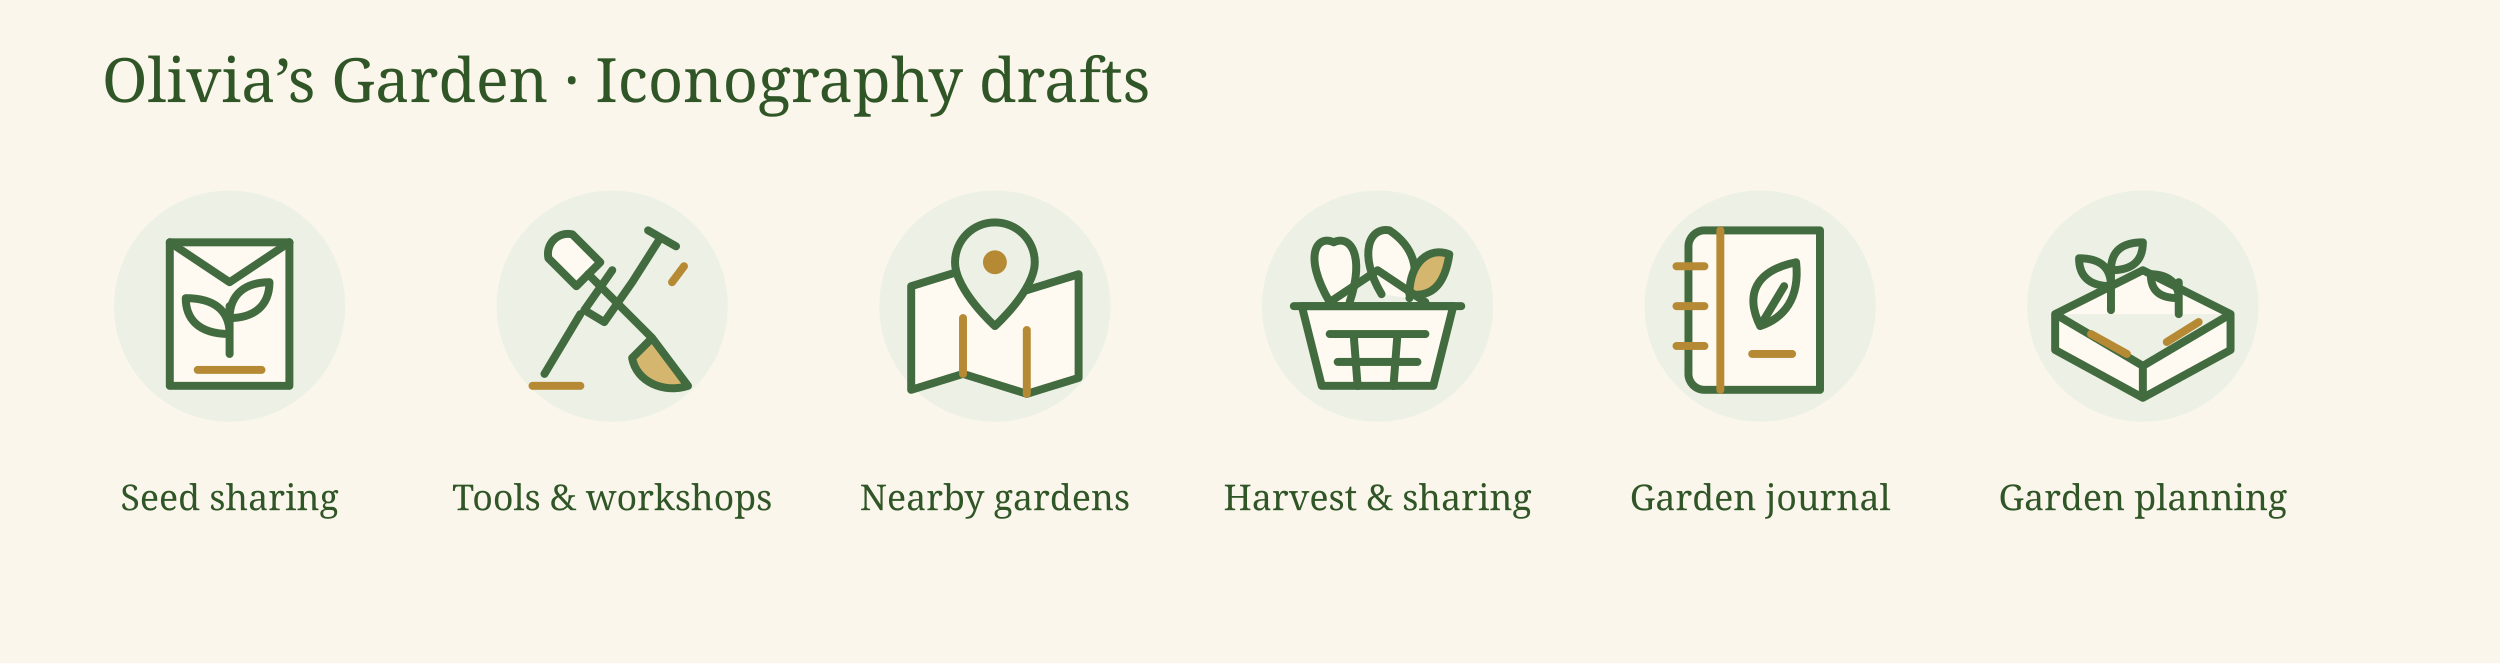
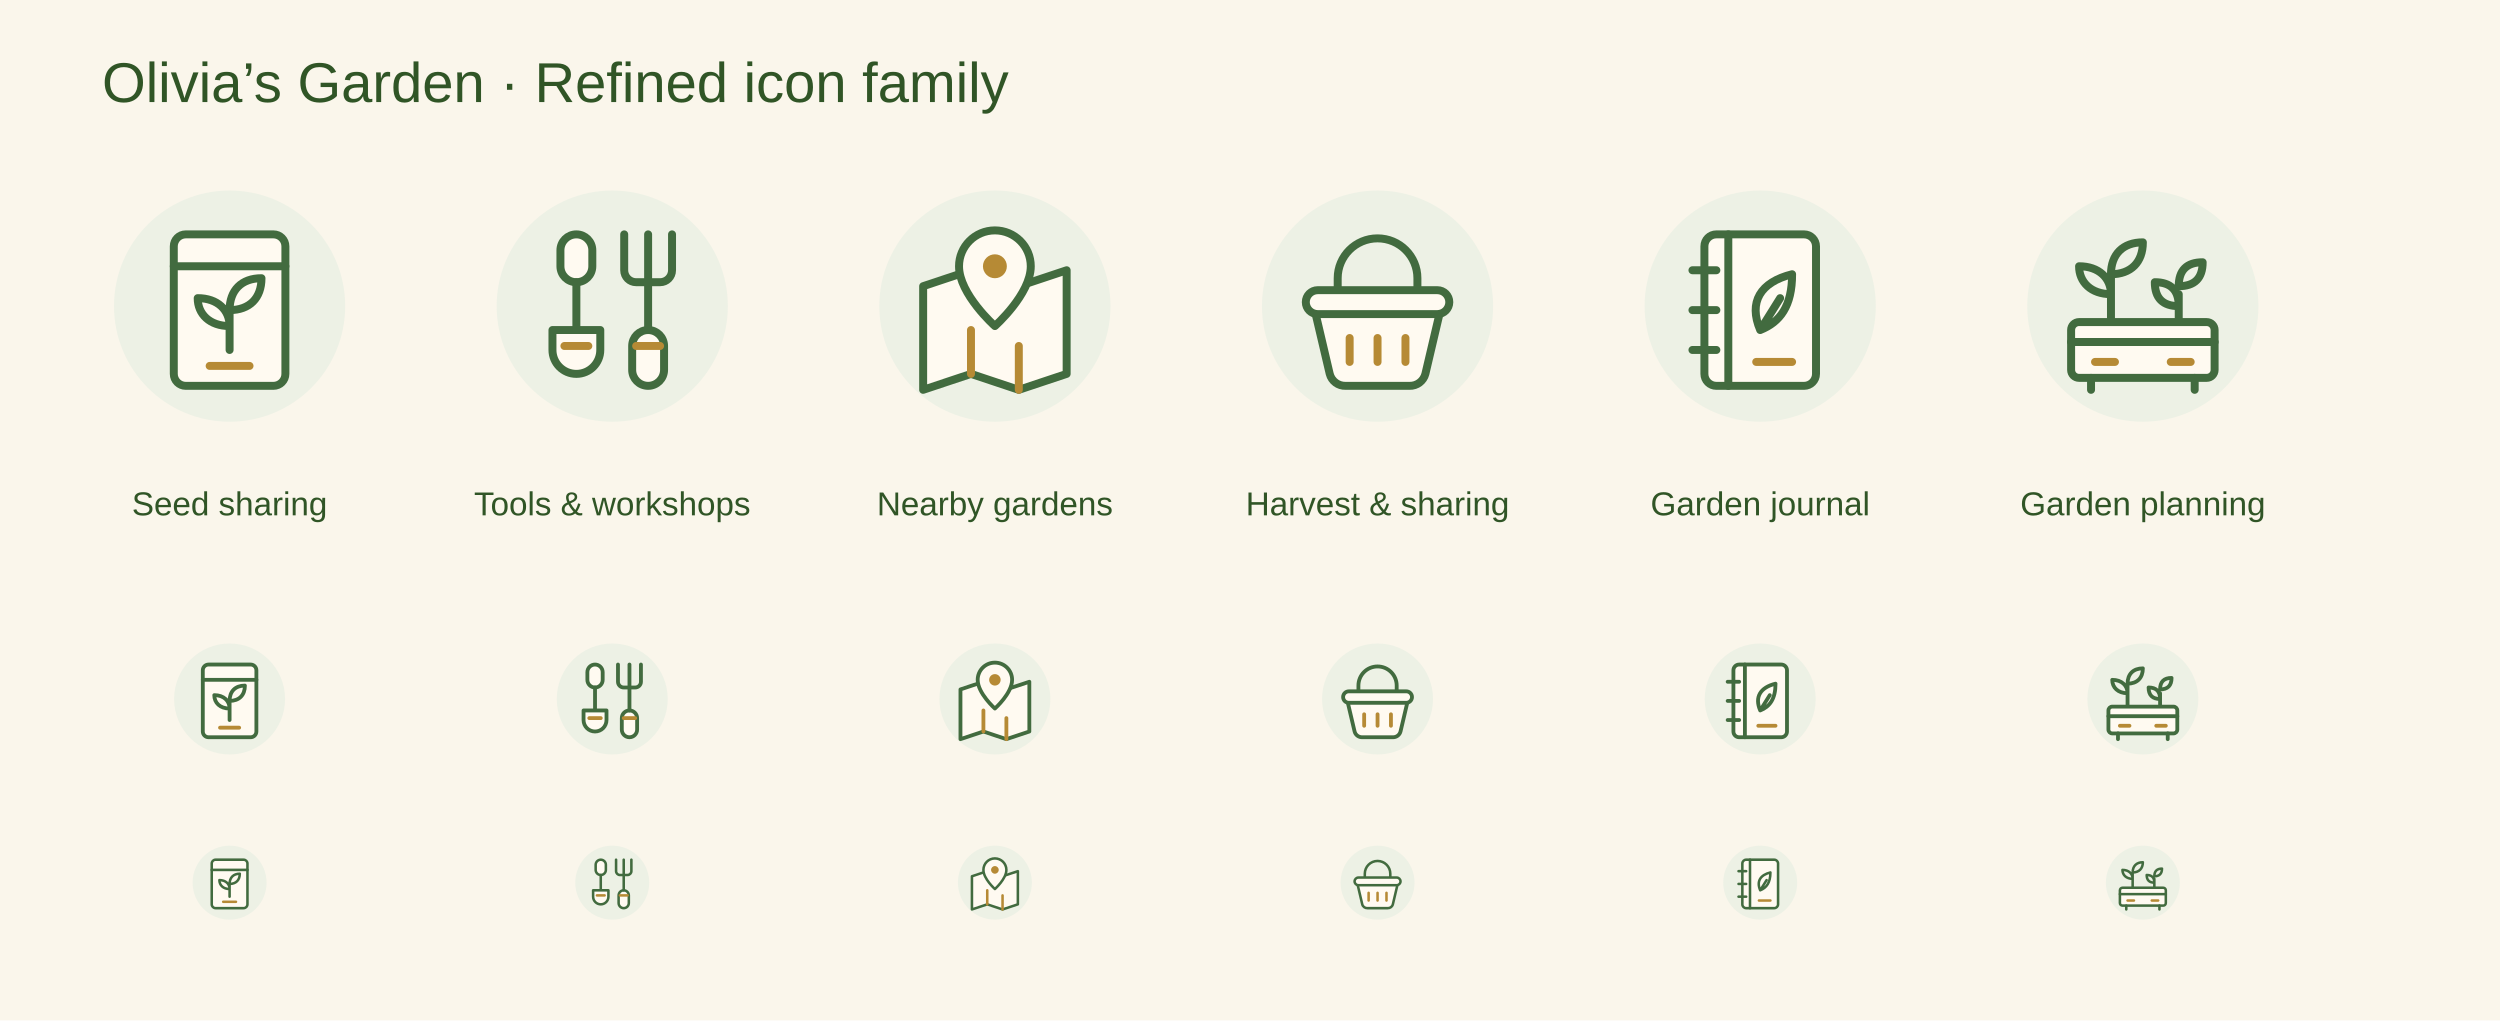
- <svg xmlns="http://www.w3.org/2000/svg" width="980" height="260" viewBox="0 0 980 260">
-   <style>.og-garden-icon{color:#426b3f}</style>
-   <rect width="980" height="260" fill="#faf6eb" />
-   <text x="40" y="40" fill="#305526" font-family="Georgia,serif" font-size="24">Olivia’s Garden · Iconography drafts</text>
+ <svg xmlns="http://www.w3.org/2000/svg" width="980" height="400" viewBox="0 0 980 400">
+   <style>.og-garden-icon{color:#426b3f}text{fill:#305526;font-family:Arial,sans-serif}</style>
+   <rect width="980" height="400" fill="#faf6eb" />
+   <text x="40" y="40" font-size="22">Olivia’s Garden · Refined icon family</text>
  <g transform="translate(40 70)">
-     <svg width="100" height="100" class="og-garden-icon" viewBox="0 0 64 64" fill="none" stroke="currentColor" stroke-width="2" stroke-linecap="round" stroke-linejoin="round" aria-hidden="true" focusable="false">
-       <circle cx="32" cy="32" r="29" fill="var(--og-icon-wash, #edf1e5)" stroke="none" />
-       <path d="M17 16h30v36H17z" fill="#fffaf1" />
-       <path d="m17 16 15 10 15-10M32 44V32m0 7c-8 0-11-4-11-9 7 0 11 3 11 9Zm0-4c0-6 4-9 10-9 0 6-4 9-10 9Z" />
-       <path d="M24 48h16" stroke="#b68a35" />
-     </svg>
-     <text x="50" y="130" text-anchor="middle" font-family="Georgia,serif" font-size="14" fill="#305526">Seed sharing</text>
+     <g transform="translate(0 0)">
+       <svg width="100" height="100" class="og-garden-icon" viewBox="0 0 64 64" fill="none" stroke="currentColor" stroke-width="2" stroke-linecap="round" stroke-linejoin="round" aria-hidden="true" focusable="false">
+         <circle cx="32" cy="32" r="29" fill="var(--og-icon-wash, #edf1e5)" stroke="none" />
+         <rect x="18" y="14" width="28" height="38" rx="3" fill="#fffaf1" />
+         <path d="M18 22h28M32 43V32m0 5c-5 0-8-3-8-7 5 0 8 3 8 7Zm0-4c0-5 3-8 8-8 0 5-3 8-8 8Z" />
+         <path d="M27 47h10" stroke="#b68a35" />
+       </svg>
+     </g>
+     <g transform="translate(26 180)">
+       <svg width="48" height="48" class="og-garden-icon" viewBox="0 0 64 64" fill="none" stroke="currentColor" stroke-width="2" stroke-linecap="round" stroke-linejoin="round" aria-hidden="true" focusable="false">
+         <circle cx="32" cy="32" r="29" fill="var(--og-icon-wash, #edf1e5)" stroke="none" />
+         <rect x="18" y="14" width="28" height="38" rx="3" fill="#fffaf1" />
+         <path d="M18 22h28M32 43V32m0 5c-5 0-8-3-8-7 5 0 8 3 8 7Zm0-4c0-5 3-8 8-8 0 5-3 8-8 8Z" />
+         <path d="M27 47h10" stroke="#b68a35" />
+       </svg>
+     </g>
+     <g transform="translate(34 260)">
+       <svg width="32" height="32" class="og-garden-icon" viewBox="0 0 64 64" fill="none" stroke="currentColor" stroke-width="2" stroke-linecap="round" stroke-linejoin="round" aria-hidden="true" focusable="false">
+         <circle cx="32" cy="32" r="29" fill="var(--og-icon-wash, #edf1e5)" stroke="none" />
+         <rect x="18" y="14" width="28" height="38" rx="3" fill="#fffaf1" />
+         <path d="M18 22h28M32 43V32m0 5c-5 0-8-3-8-7 5 0 8 3 8 7Zm0-4c0-5 3-8 8-8 0 5-3 8-8 8Z" />
+         <path d="M27 47h10" stroke="#b68a35" />
+       </svg>
+     </g>
+     <text x="50" y="132" text-anchor="middle" font-size="13">Seed sharing</text>
  </g>
  <g transform="translate(190 70)">
-     <svg width="100" height="100" class="og-garden-icon" viewBox="0 0 64 64" fill="none" stroke="currentColor" stroke-width="2" stroke-linecap="round" stroke-linejoin="round" aria-hidden="true" focusable="false">
-       <circle cx="32" cy="32" r="29" fill="var(--og-icon-wash, #edf1e5)" stroke="none" />
-       <path d="m22 14 7 7-6 6-7-7a5 5 0 0 1 6-6Z" fill="#fffaf1" />
-       <path d="m26 24 16 16m-5 5 5-5 9 12c-6 2-13-1-14-7Z" fill="#d5b66e" />
-       <path d="m44 15-7 11m4-13 7 4m-11 9-7 10-5-3 7-10m-8 11-9 15" />
-       <path d="M12 52h12m23-26 3-4" stroke="#b68a35" />
-     </svg>
-     <text x="50" y="130" text-anchor="middle" font-family="Georgia,serif" font-size="14" fill="#305526">Tools &amp; workshops</text>
+     <g transform="translate(0 0)">
+       <svg width="100" height="100" class="og-garden-icon" viewBox="0 0 64 64" fill="none" stroke="currentColor" stroke-width="2" stroke-linecap="round" stroke-linejoin="round" aria-hidden="true" focusable="false">
+         <circle cx="32" cy="32" r="29" fill="var(--og-icon-wash, #edf1e5)" stroke="none" />
+         <rect x="19" y="14" width="8" height="12" rx="4" fill="#fffaf1" />
+         <path d="M23 26v12m-6 0h12v5a6 6 0 0 1-12 0v-5Z" fill="#fffaf1" />
+         <rect x="37" y="38" width="8" height="14" rx="4" fill="#fffaf1" />
+         <path d="M41 38V26m-6-12v9a3 3 0 0 0 3 3h6a3 3 0 0 0 3-3v-9m-6 0v12" />
+         <path d="M20 42h6m12 0h6" stroke="#b68a35" />
+       </svg>
+     </g>
+     <g transform="translate(26 180)">
+       <svg width="48" height="48" class="og-garden-icon" viewBox="0 0 64 64" fill="none" stroke="currentColor" stroke-width="2" stroke-linecap="round" stroke-linejoin="round" aria-hidden="true" focusable="false">
+         <circle cx="32" cy="32" r="29" fill="var(--og-icon-wash, #edf1e5)" stroke="none" />
+         <rect x="19" y="14" width="8" height="12" rx="4" fill="#fffaf1" />
+         <path d="M23 26v12m-6 0h12v5a6 6 0 0 1-12 0v-5Z" fill="#fffaf1" />
+         <rect x="37" y="38" width="8" height="14" rx="4" fill="#fffaf1" />
+         <path d="M41 38V26m-6-12v9a3 3 0 0 0 3 3h6a3 3 0 0 0 3-3v-9m-6 0v12" />
+         <path d="M20 42h6m12 0h6" stroke="#b68a35" />
+       </svg>
+     </g>
+     <g transform="translate(34 260)">
+       <svg width="32" height="32" class="og-garden-icon" viewBox="0 0 64 64" fill="none" stroke="currentColor" stroke-width="2" stroke-linecap="round" stroke-linejoin="round" aria-hidden="true" focusable="false">
+         <circle cx="32" cy="32" r="29" fill="var(--og-icon-wash, #edf1e5)" stroke="none" />
+         <rect x="19" y="14" width="8" height="12" rx="4" fill="#fffaf1" />
+         <path d="M23 26v12m-6 0h12v5a6 6 0 0 1-12 0v-5Z" fill="#fffaf1" />
+         <rect x="37" y="38" width="8" height="14" rx="4" fill="#fffaf1" />
+         <path d="M41 38V26m-6-12v9a3 3 0 0 0 3 3h6a3 3 0 0 0 3-3v-9m-6 0v12" />
+         <path d="M20 42h6m12 0h6" stroke="#b68a35" />
+       </svg>
+     </g>
+     <text x="50" y="132" text-anchor="middle" font-size="13">Tools &amp; workshops</text>
  </g>
  <g transform="translate(340 70)">
-     <svg width="100" height="100" class="og-garden-icon" viewBox="0 0 64 64" fill="none" stroke="currentColor" stroke-width="2" stroke-linecap="round" stroke-linejoin="round" aria-hidden="true" focusable="false">
-       <circle cx="32" cy="32" r="29" fill="var(--og-icon-wash, #edf1e5)" stroke="none" />
-       <path d="m11 27 13-4 16 5 13-4v26l-13 4-16-5-13 4V27Z" fill="#fffaf1" />
-       <path d="M24 35v14m16-11v16" stroke="#b68a35" />
-       <path d="M42 21c0 7-10 16-10 16s-10-9-10-16a10 10 0 0 1 20 0Z" fill="#edf1e5" />
-       <circle cx="32" cy="21" r="3" fill="#b68a35" stroke="none" />
-     </svg>
-     <text x="50" y="130" text-anchor="middle" font-family="Georgia,serif" font-size="14" fill="#305526">Nearby gardens</text>
+     <g transform="translate(0 0)">
+       <svg width="100" height="100" class="og-garden-icon" viewBox="0 0 64 64" fill="none" stroke="currentColor" stroke-width="2" stroke-linecap="round" stroke-linejoin="round" aria-hidden="true" focusable="false">
+         <circle cx="32" cy="32" r="29" fill="var(--og-icon-wash, #edf1e5)" stroke="none" />
+         <path d="m14 27 12-4 12 4 12-4v26l-12 4-12-4-12 4V27Z" fill="#fffaf1" />
+         <path d="M26 38v11m12-7v11" stroke="#b68a35" />
+         <path d="M41 22c0 7-9 15-9 15s-9-8-9-15a9 9 0 0 1 18 0Z" fill="#fffaf1" />
+         <circle cx="32" cy="22" r="3" fill="#b68a35" stroke="none" />
+       </svg>
+     </g>
+     <g transform="translate(26 180)">
+       <svg width="48" height="48" class="og-garden-icon" viewBox="0 0 64 64" fill="none" stroke="currentColor" stroke-width="2" stroke-linecap="round" stroke-linejoin="round" aria-hidden="true" focusable="false">
+         <circle cx="32" cy="32" r="29" fill="var(--og-icon-wash, #edf1e5)" stroke="none" />
+         <path d="m14 27 12-4 12 4 12-4v26l-12 4-12-4-12 4V27Z" fill="#fffaf1" />
+         <path d="M26 38v11m12-7v11" stroke="#b68a35" />
+         <path d="M41 22c0 7-9 15-9 15s-9-8-9-15a9 9 0 0 1 18 0Z" fill="#fffaf1" />
+         <circle cx="32" cy="22" r="3" fill="#b68a35" stroke="none" />
+       </svg>
+     </g>
+     <g transform="translate(34 260)">
+       <svg width="32" height="32" class="og-garden-icon" viewBox="0 0 64 64" fill="none" stroke="currentColor" stroke-width="2" stroke-linecap="round" stroke-linejoin="round" aria-hidden="true" focusable="false">
+         <circle cx="32" cy="32" r="29" fill="var(--og-icon-wash, #edf1e5)" stroke="none" />
+         <path d="m14 27 12-4 12 4 12-4v26l-12 4-12-4-12 4V27Z" fill="#fffaf1" />
+         <path d="M26 38v11m12-7v11" stroke="#b68a35" />
+         <path d="M41 22c0 7-9 15-9 15s-9-8-9-15a9 9 0 0 1 18 0Z" fill="#fffaf1" />
+         <circle cx="32" cy="22" r="3" fill="#b68a35" stroke="none" />
+       </svg>
+     </g>
+     <text x="50" y="132" text-anchor="middle" font-size="13">Nearby gardens</text>
  </g>
  <g transform="translate(490 70)">
-     <svg width="100" height="100" class="og-garden-icon" viewBox="0 0 64 64" fill="none" stroke="currentColor" stroke-width="2" stroke-linecap="round" stroke-linejoin="round" aria-hidden="true" focusable="false">
-       <circle cx="32" cy="32" r="29" fill="var(--og-icon-wash, #edf1e5)" stroke="none" />
-       <path d="M20 31c-7-12-3-17 1-15 4-2 8 3 4 15m8-2c-6-10-3-17 2-16 6 4 8 10 5 17" fill="#fffaf1" />
-       <path d="M40 29c0-8 5-12 10-10-1 7-4 11-10 10Z" fill="#d5b66e" />
-       <path d="m13 32 5 20h28l5-20H13Z" fill="#fffaf1" />
-       <path d="M11 32h42M20 39h24m-22 7h20m-16-7 1 13m10-13-1 13M20 31l12-8 12 8" />
-     </svg>
-     <text x="50" y="130" text-anchor="middle" font-family="Georgia,serif" font-size="14" fill="#305526">Harvest &amp; sharing</text>
+     <g transform="translate(0 0)">
+       <svg width="100" height="100" class="og-garden-icon" viewBox="0 0 64 64" fill="none" stroke="currentColor" stroke-width="2" stroke-linecap="round" stroke-linejoin="round" aria-hidden="true" focusable="false">
+         <circle cx="32" cy="32" r="29" fill="var(--og-icon-wash, #edf1e5)" stroke="none" />
+         <path d="M22 32v-7a10 10 0 0 1 20 0v7" />
+         <path d="m16 32 4 17a4 4 0 0 0 4 3h16a4 4 0 0 0 4-3l4-17" fill="#fffaf1" />
+         <rect x="14" y="28" width="36" height="6" rx="3" fill="#fffaf1" />
+         <path d="M25 40v6m7-6v6m7-6v6" stroke="#b68a35" />
+       </svg>
+     </g>
+     <g transform="translate(26 180)">
+       <svg width="48" height="48" class="og-garden-icon" viewBox="0 0 64 64" fill="none" stroke="currentColor" stroke-width="2" stroke-linecap="round" stroke-linejoin="round" aria-hidden="true" focusable="false">
+         <circle cx="32" cy="32" r="29" fill="var(--og-icon-wash, #edf1e5)" stroke="none" />
+         <path d="M22 32v-7a10 10 0 0 1 20 0v7" />
+         <path d="m16 32 4 17a4 4 0 0 0 4 3h16a4 4 0 0 0 4-3l4-17" fill="#fffaf1" />
+         <rect x="14" y="28" width="36" height="6" rx="3" fill="#fffaf1" />
+         <path d="M25 40v6m7-6v6m7-6v6" stroke="#b68a35" />
+       </svg>
+     </g>
+     <g transform="translate(34 260)">
+       <svg width="32" height="32" class="og-garden-icon" viewBox="0 0 64 64" fill="none" stroke="currentColor" stroke-width="2" stroke-linecap="round" stroke-linejoin="round" aria-hidden="true" focusable="false">
+         <circle cx="32" cy="32" r="29" fill="var(--og-icon-wash, #edf1e5)" stroke="none" />
+         <path d="M22 32v-7a10 10 0 0 1 20 0v7" />
+         <path d="m16 32 4 17a4 4 0 0 0 4 3h16a4 4 0 0 0 4-3l4-17" fill="#fffaf1" />
+         <rect x="14" y="28" width="36" height="6" rx="3" fill="#fffaf1" />
+         <path d="M25 40v6m7-6v6m7-6v6" stroke="#b68a35" />
+       </svg>
+     </g>
+     <text x="50" y="132" text-anchor="middle" font-size="13">Harvest &amp; sharing</text>
  </g>
  <g transform="translate(640 70)">
-     <svg width="100" height="100" class="og-garden-icon" viewBox="0 0 64 64" fill="none" stroke="currentColor" stroke-width="2" stroke-linecap="round" stroke-linejoin="round" aria-hidden="true" focusable="false">
-       <circle cx="32" cy="32" r="29" fill="var(--og-icon-wash, #edf1e5)" stroke="none" />
-       <path d="M18 13h29v40H18a4 4 0 0 1-4-4V17a4 4 0 0 1 4-4Z" fill="#fffaf1" />
-       <path d="M22 13v40m-11-31h7m-7 10h7m-7 10h7M30 44h10" stroke="#b68a35" />
-       <path d="M32 37c-4-8-1-14 9-16 1 9-3 14-9 16Zm0 0 6-10" />
-     </svg>
-     <text x="50" y="130" text-anchor="middle" font-family="Georgia,serif" font-size="14" fill="#305526">Garden journal</text>
+     <g transform="translate(0 0)">
+       <svg width="100" height="100" class="og-garden-icon" viewBox="0 0 64 64" fill="none" stroke="currentColor" stroke-width="2" stroke-linecap="round" stroke-linejoin="round" aria-hidden="true" focusable="false">
+         <circle cx="32" cy="32" r="29" fill="var(--og-icon-wash, #edf1e5)" stroke="none" />
+         <rect x="18" y="14" width="28" height="38" rx="3" fill="#fffaf1" />
+         <path d="M24 14v38M15 23h6m-6 10h6m-6 10h6" />
+         <path d="M32 38c-3-7 0-12 8-14 0 8-3 12-8 14Zm0 0 5-8" />
+         <path d="M31 46h9" stroke="#b68a35" />
+       </svg>
+     </g>
+     <g transform="translate(26 180)">
+       <svg width="48" height="48" class="og-garden-icon" viewBox="0 0 64 64" fill="none" stroke="currentColor" stroke-width="2" stroke-linecap="round" stroke-linejoin="round" aria-hidden="true" focusable="false">
+         <circle cx="32" cy="32" r="29" fill="var(--og-icon-wash, #edf1e5)" stroke="none" />
+         <rect x="18" y="14" width="28" height="38" rx="3" fill="#fffaf1" />
+         <path d="M24 14v38M15 23h6m-6 10h6m-6 10h6" />
+         <path d="M32 38c-3-7 0-12 8-14 0 8-3 12-8 14Zm0 0 5-8" />
+         <path d="M31 46h9" stroke="#b68a35" />
+       </svg>
+     </g>
+     <g transform="translate(34 260)">
+       <svg width="32" height="32" class="og-garden-icon" viewBox="0 0 64 64" fill="none" stroke="currentColor" stroke-width="2" stroke-linecap="round" stroke-linejoin="round" aria-hidden="true" focusable="false">
+         <circle cx="32" cy="32" r="29" fill="var(--og-icon-wash, #edf1e5)" stroke="none" />
+         <rect x="18" y="14" width="28" height="38" rx="3" fill="#fffaf1" />
+         <path d="M24 14v38M15 23h6m-6 10h6m-6 10h6" />
+         <path d="M32 38c-3-7 0-12 8-14 0 8-3 12-8 14Zm0 0 5-8" />
+         <path d="M31 46h9" stroke="#b68a35" />
+       </svg>
+     </g>
+     <text x="50" y="132" text-anchor="middle" font-size="13">Garden journal</text>
  </g>
  <g transform="translate(790 70)">
-     <svg width="100" height="100" class="og-garden-icon" viewBox="0 0 64 64" fill="none" stroke="currentColor" stroke-width="2" stroke-linecap="round" stroke-linejoin="round" aria-hidden="true" focusable="false">
-       <circle cx="32" cy="32" r="29" fill="var(--og-icon-wash, #edf1e5)" stroke="none" />
-       <path d="m10 34 22-11 22 11-22 13-22-13Zm0 0v9l22 12 22-12v-9M32 47v8" fill="#fffaf1" />
-       <path d="M24 33V23m0 4c-6 0-8-3-8-7 5 0 8 2 8 7Zm0-4c0-5 3-7 8-7 0 5-3 7-8 7Zm17 11v-8m0 4c-5 0-7-2-7-6 4 0 7 2 7 6Z" />
-       <path d="m19 39 9 5m10-3 8-5" stroke="#b68a35" />
-     </svg>
-     <text x="50" y="130" text-anchor="middle" font-family="Georgia,serif" font-size="14" fill="#305526">Garden planning</text>
+     <g transform="translate(0 0)">
+       <svg width="100" height="100" class="og-garden-icon" viewBox="0 0 64 64" fill="none" stroke="currentColor" stroke-width="2" stroke-linecap="round" stroke-linejoin="round" aria-hidden="true" focusable="false">
+         <circle cx="32" cy="32" r="29" fill="var(--og-icon-wash, #edf1e5)" stroke="none" />
+         <path d="M24 36V24m0 5c-5 0-8-3-8-7 5 0 8 3 8 7Zm0-5c0-5 3-8 8-8 0 5-3 8-8 8Zm17 12v-7m0 3c-4 0-6-2-6-6 4 0 6 2 6 6Zm0-5c0-4 2-6 6-6 0 4-2 6-6 6Z" />
+         <rect x="14" y="36" width="36" height="14" rx="2" fill="#fffaf1" />
+         <path d="M19 50v3m26-3v3M14 41h36" />
+         <path d="M20 46h5m14 0h5" stroke="#b68a35" />
+       </svg>
+     </g>
+     <g transform="translate(26 180)">
+       <svg width="48" height="48" class="og-garden-icon" viewBox="0 0 64 64" fill="none" stroke="currentColor" stroke-width="2" stroke-linecap="round" stroke-linejoin="round" aria-hidden="true" focusable="false">
+         <circle cx="32" cy="32" r="29" fill="var(--og-icon-wash, #edf1e5)" stroke="none" />
+         <path d="M24 36V24m0 5c-5 0-8-3-8-7 5 0 8 3 8 7Zm0-5c0-5 3-8 8-8 0 5-3 8-8 8Zm17 12v-7m0 3c-4 0-6-2-6-6 4 0 6 2 6 6Zm0-5c0-4 2-6 6-6 0 4-2 6-6 6Z" />
+         <rect x="14" y="36" width="36" height="14" rx="2" fill="#fffaf1" />
+         <path d="M19 50v3m26-3v3M14 41h36" />
+         <path d="M20 46h5m14 0h5" stroke="#b68a35" />
+       </svg>
+     </g>
+     <g transform="translate(34 260)">
+       <svg width="32" height="32" class="og-garden-icon" viewBox="0 0 64 64" fill="none" stroke="currentColor" stroke-width="2" stroke-linecap="round" stroke-linejoin="round" aria-hidden="true" focusable="false">
+         <circle cx="32" cy="32" r="29" fill="var(--og-icon-wash, #edf1e5)" stroke="none" />
+         <path d="M24 36V24m0 5c-5 0-8-3-8-7 5 0 8 3 8 7Zm0-5c0-5 3-8 8-8 0 5-3 8-8 8Zm17 12v-7m0 3c-4 0-6-2-6-6 4 0 6 2 6 6Zm0-5c0-4 2-6 6-6 0 4-2 6-6 6Z" />
+         <rect x="14" y="36" width="36" height="14" rx="2" fill="#fffaf1" />
+         <path d="M19 50v3m26-3v3M14 41h36" />
+         <path d="M20 46h5m14 0h5" stroke="#b68a35" />
+       </svg>
+     </g>
+     <text x="50" y="132" text-anchor="middle" font-size="13">Garden planning</text>
  </g>
</svg>
